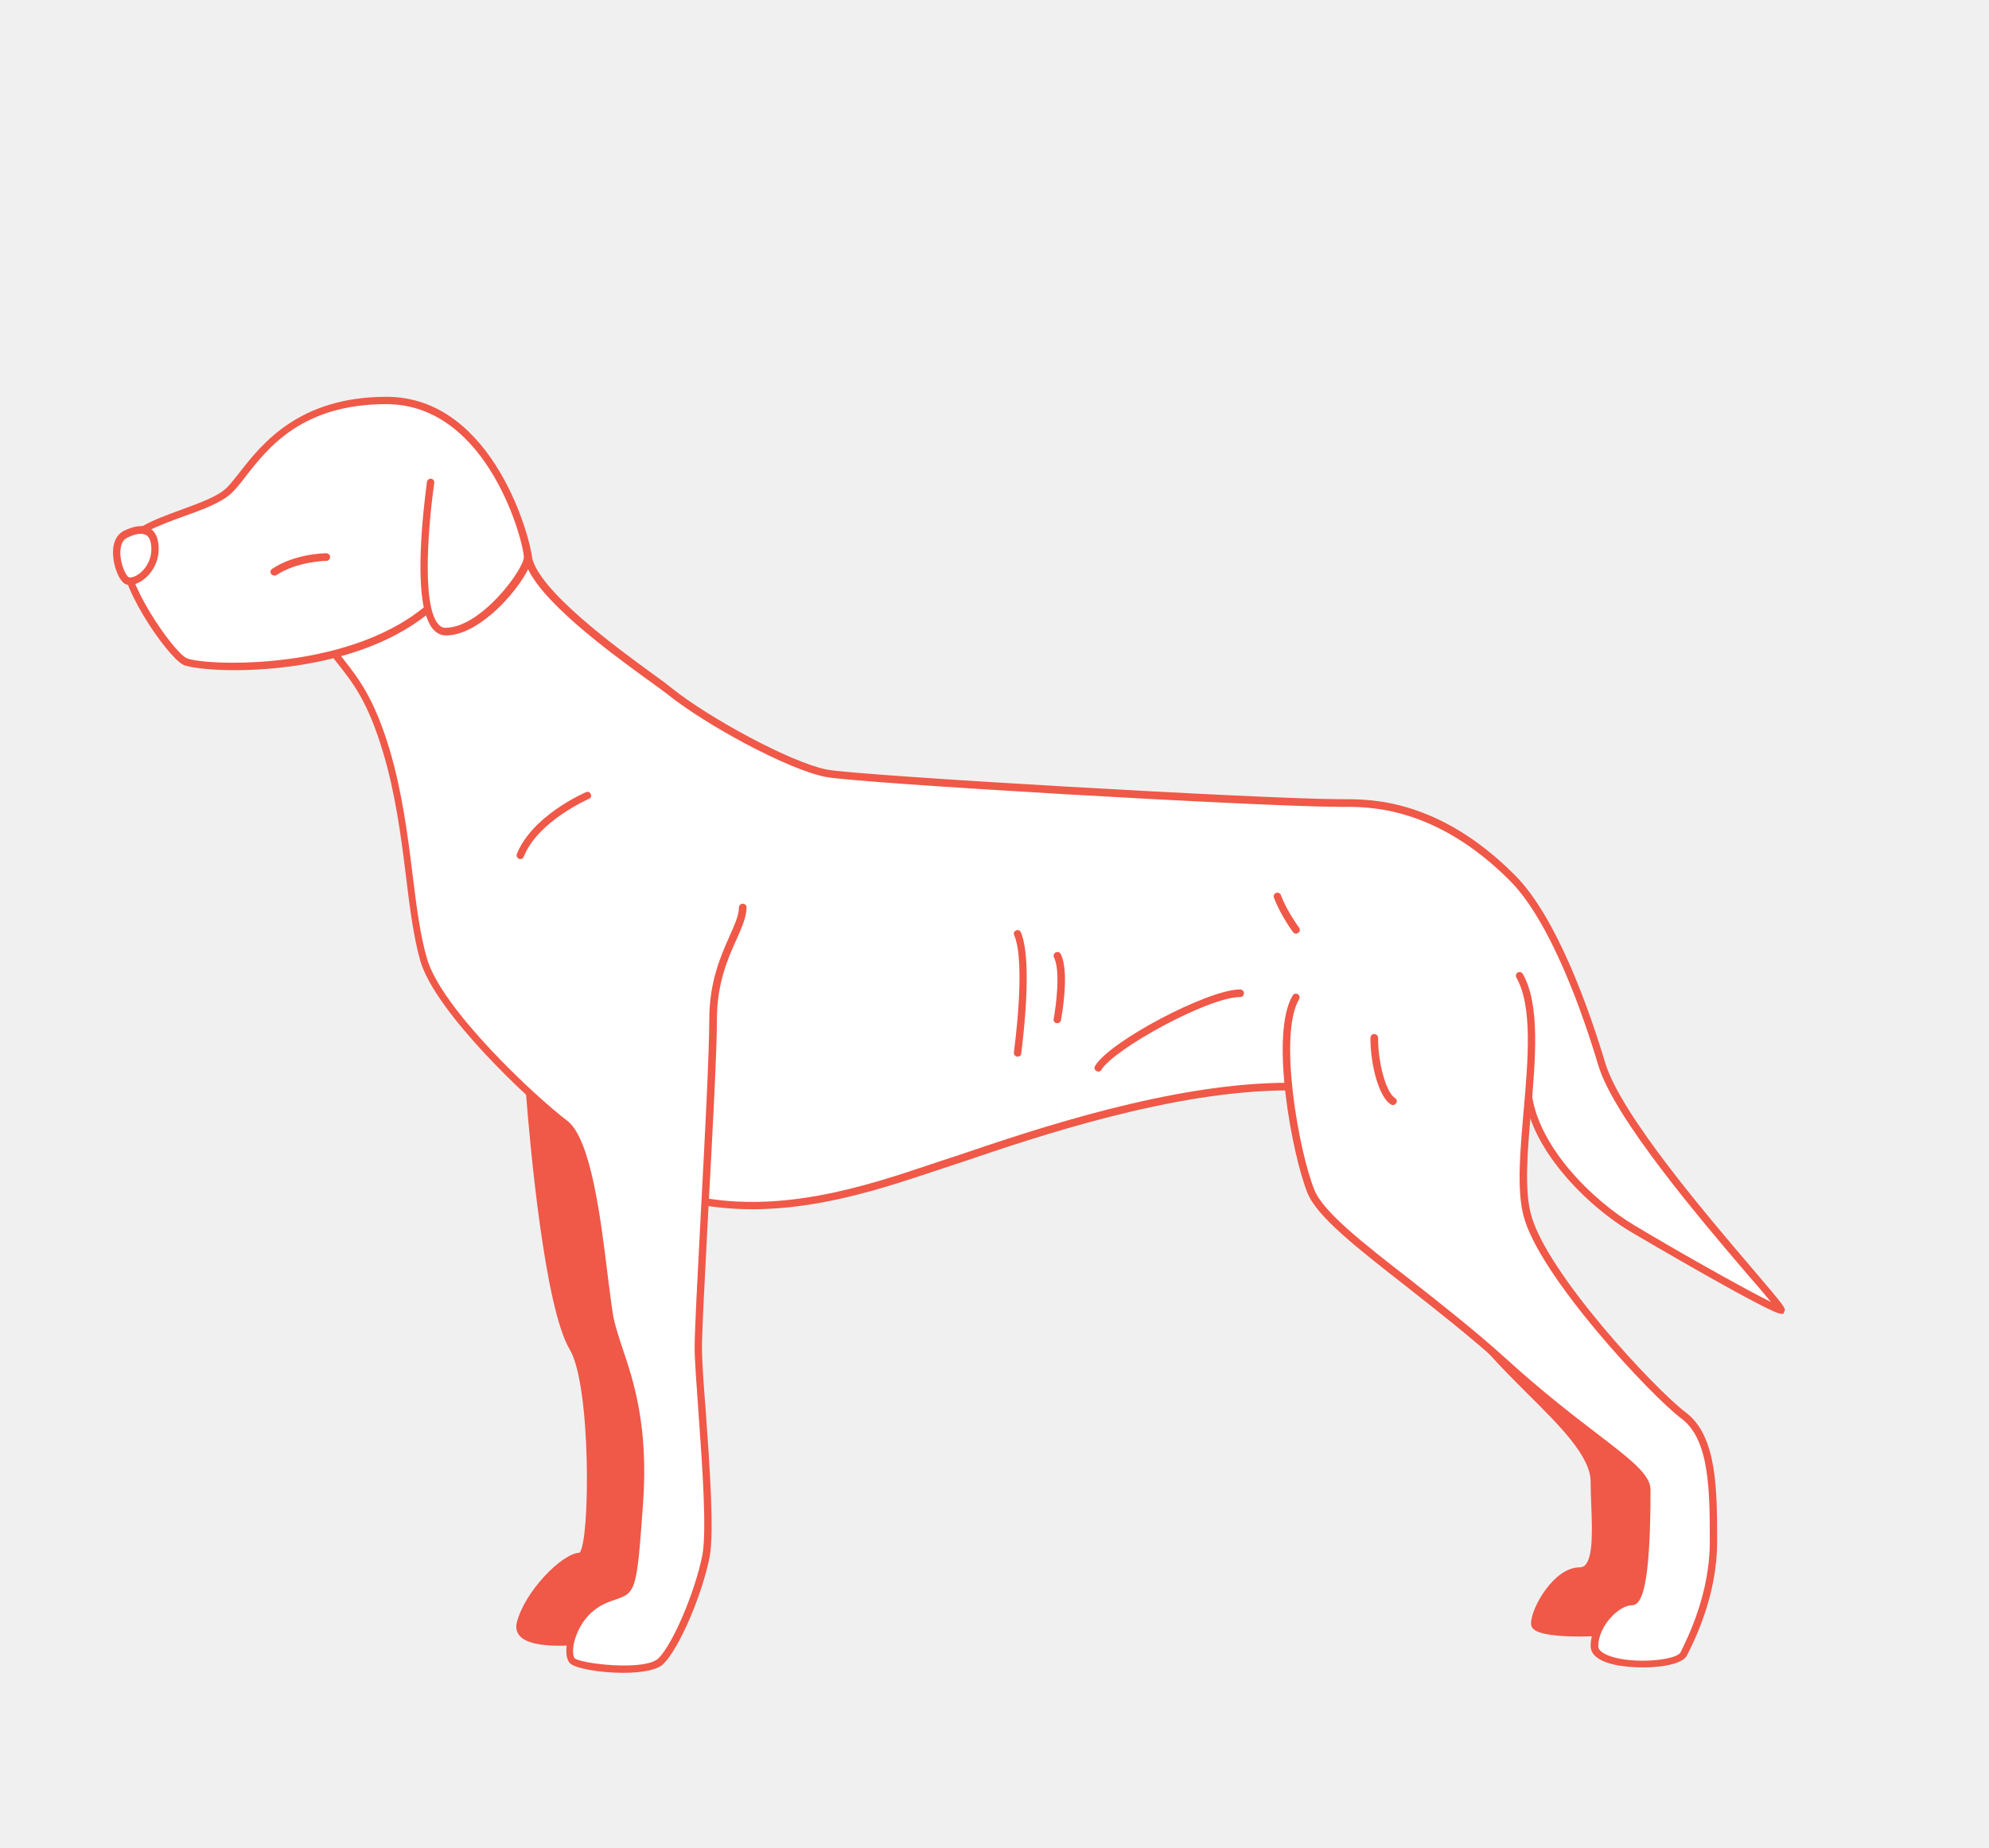
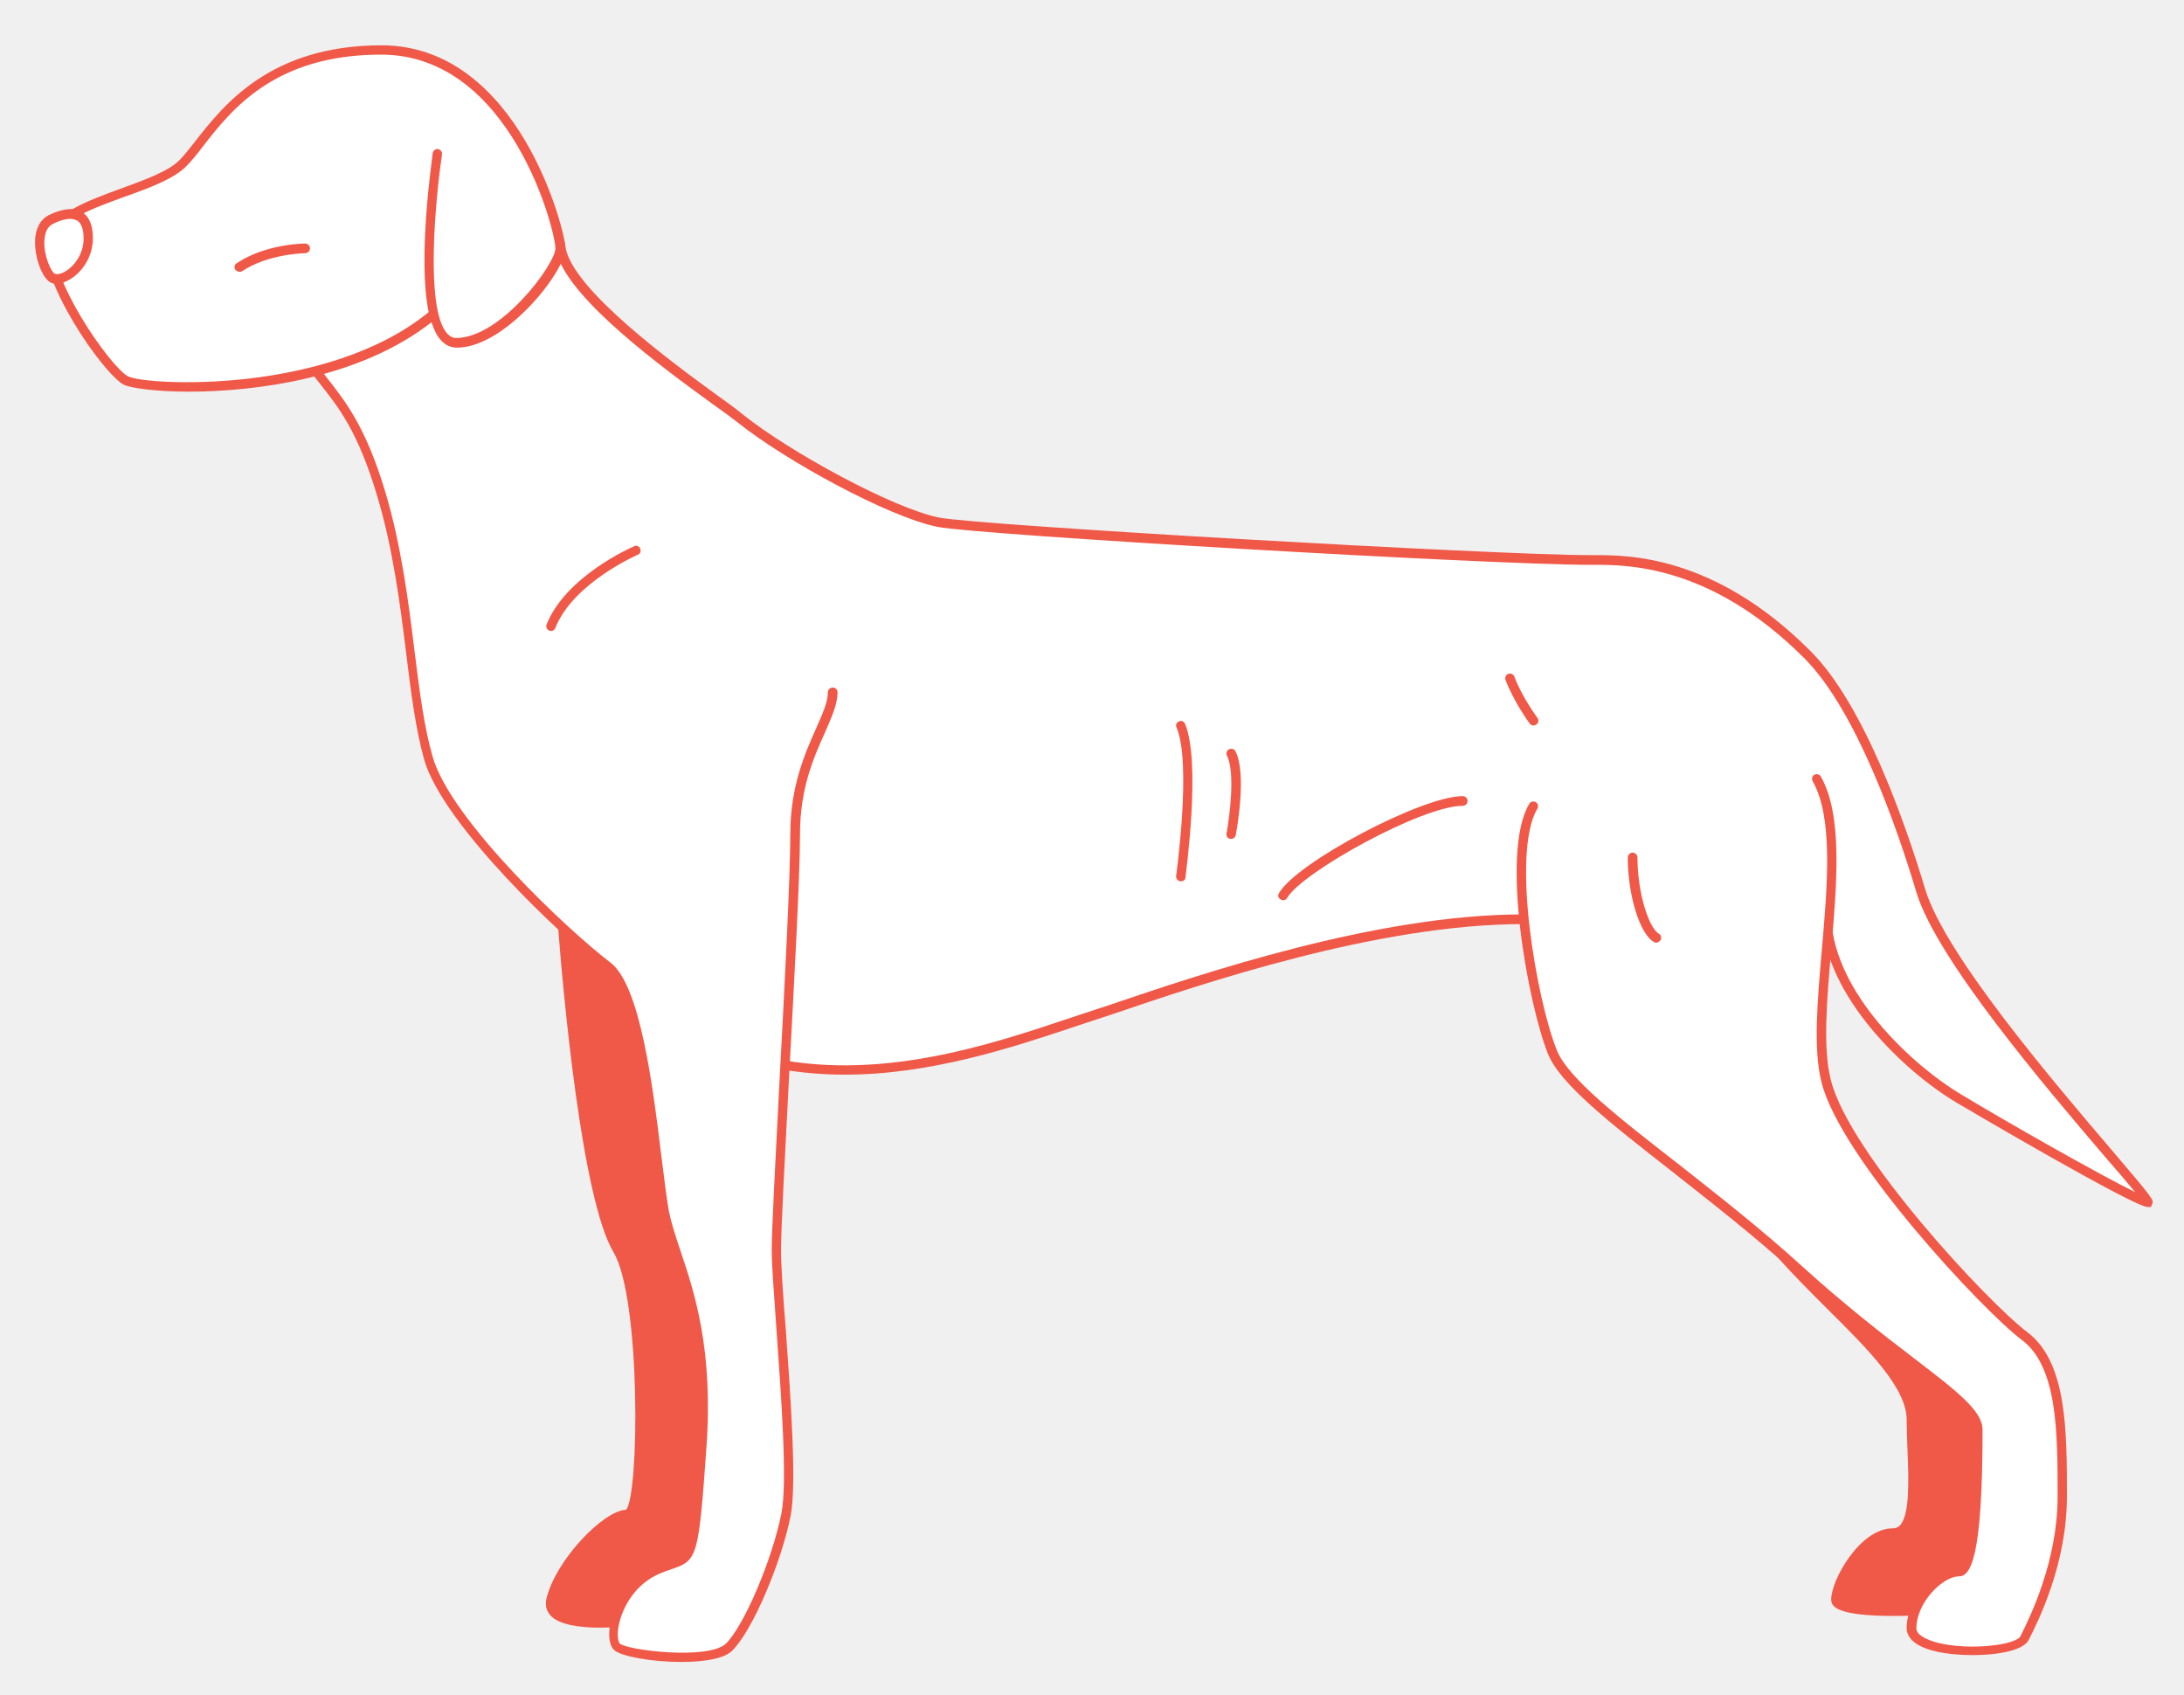
- <svg xmlns="http://www.w3.org/2000/svg" version="1.1" x="0px" y="0px" viewBox="0 213.633 624.225 579.817" style="enable-background:new 0 0 2000 1080;">
+ <svg xmlns="http://www.w3.org/2000/svg" version="1.1" x="0px" y="0px" viewBox="26.785 326.952 541.124 419.796" style="enable-background:new 0 0 2000 1080;">
  <style type="text/css">
	.st0{fill:#FFFFFF;}
	.st1{fill:#F05848;}
</style>
  <g id="Layer_2" />
  <g id="Layer_3" />
  <g id="Layer_4" />
  <g id="Layer_5" />
  <g id="Layer_6" />
  <g transform="matrix(1, 0, 0, 1, -705.1024, -0.920303)">
    <path class="st0" d="M920.8,590.7c29.5,7,58.7-3.5,79.8-10.5c21.1-7,69-24.6,108.8-24.6l5.4-24.4c0,0-167.2-57.9-181.2-50.6 C919.7,487.9,920.8,590.7,920.8,590.7z" />
    <path class="st1" d="M941.2,594.1c-6.8,0-13.7-0.7-20.7-2.3c-0.6-0.1-1-0.8-0.9-1.4c0.1-0.6,0.8-1,1.4-0.9 c27.9,6.7,56-2.7,76.5-9.6l2.7-0.9c1.8-0.6,3.9-1.3,6.1-2c23.3-7.9,66.6-22.6,103.1-22.6c0.6,0,1.2,0.5,1.2,1.2 c0,0.6-0.5,1.2-1.2,1.2c-36.1,0-79.2,14.6-102.4,22.5c-2.2,0.7-4.2,1.4-6.1,2l-2.7,0.9C982.6,587.4,962.5,594.1,941.2,594.1z" />
    <path class="st1" d="M871.3,557.9c1.8,23.4,6.5,67.9,13.5,79.6c7,11.7,7,65.5,2.3,65.5c-4.7,0-16.4,11.7-18.7,21.1 s25.7,4.7,25.7,4.7s18.7-2.3,18.7-35.1c0-32.8-9.4-112.3-9.4-112.3l-23.4-30.4L871.3,557.9z" />
    <path class="st1" d="M880.6,731.1c-5.1,0-10.2-0.7-12.3-3c-1.1-1.2-1.4-2.7-1-4.3c2.4-9.6,14.1-21.7,19.7-21.9 c3.3-3.5,3.7-52.4-3.1-63.8c-7.9-13.2-12.5-64.6-13.7-80.1l-0.1-0.6l10.3-8.1l24.3,31.6l0,0.3c0.1,0.8,9.4,80,9.4,112.5 c0,33.4-18.9,36.2-19.7,36.3C893.1,730.1,886.8,731.1,880.6,731.1z M872.5,558.4c2.5,31.4,7.3,68.4,13.3,78.4 c6.7,11.2,7.1,59.2,3.3,65.9c-0.6,1.1-1.4,1.4-1.9,1.4c-4,0-15.4,11.3-17.6,20.2c-0.3,1.2,0.1,1.8,0.4,2.2c3.3,3.6,18.4,2,24,1.1 c0.8-0.1,17.7-2.7,17.7-34c0-31.3-8.7-106.3-9.3-111.9l-22.5-29.2L872.5,558.4z" />
    <path class="st1" d="M1172.9,638.2c13.8,15.6,32.5,29.7,32.5,41.4s2.3,28.1-4.7,28.1s-14,11.7-14,16.4s28.1,2.3,28.1,2.3 s9.5,2.3,11.7-30.4c2.3-35.1-23.4-35.1-30.4-39.8C1189,651.5,1172.9,638.2,1172.9,638.2z" />
    <path class="st1" d="M1201,728.2c-6.3,0-12.6-0.5-14.6-2.3c-0.7-0.6-0.8-1.3-0.8-1.8c0-4.9,7.2-17.6,15.2-17.6 c0.7,0,1.3-0.2,1.8-0.7c2.5-2.6,2.2-11.2,1.9-18.8c-0.1-2.5-0.2-5.1-0.2-7.4c0-7.9-9.6-17.5-19.8-27.6c-4.2-4.2-8.5-8.5-12.5-13 l1.6-1.7c0.2,0.1,16.2,13.3,23.1,17.9c1.3,0.9,3.4,1.6,5.8,2.4c10.1,3.5,27.1,9.4,25.1,38.4c-1.4,20.5-5.7,27.8-9.1,30.3 c-1.8,1.3-3.3,1.3-3.8,1.2C1212.6,727.8,1206.8,728.2,1201,728.2z M1186.2,650.3c11,11,20.4,20.4,20.4,29.3 c0,2.3,0.1,4.8,0.2,7.3c0.3,8.8,0.6,17.2-2.6,20.5c-0.9,1-2.1,1.5-3.5,1.5c-6.3,0-12.9,11.3-12.9,15.2c0.7,1.7,13.3,2.3,26.8,1.2 l0.2,0l0.2,0l0,0c0,0,1,0.1,2.3-0.9c2.4-1.9,6.6-8.1,8-28.4c1.8-27.2-13.5-32.5-23.6-36c-2.6-0.9-4.8-1.7-6.3-2.7 C1193,655.6,1189.6,653,1186.2,650.3z" />
    <path class="st0" d="M938.6,499.4c0,7-9.4,16.4-9.4,35.1c0,18.7-4.7,91.3-4.7,103s4.7,53.8,2.3,65.5s-9.4,28.1-14,32.8 c-4.7,4.7-25.7,2.3-28.1,0s0-14,9.4-18.7c9.4-4.7,9.4,2.3,11.7-30.4s-7-46.8-9.4-58.5s-4.7-53.8-14-60.8 c-9.4-7-39.8-35.1-44.5-51.5c-4.7-16.4-4.7-42.1-11.7-65.5c-7-23.4-14-25.7-21.1-37.4l65.5-23.4c2.3,13.3,37.2,36.3,44.5,42.1 c11.7,9.4,37.4,23.4,49.1,25.7c9.7,1.9,137,9.4,161.5,9.4c7,0,29.2-1.2,53.8,23.4c14,14,24.5,46.4,28.1,58.5 c7,23.4,58.5,77.2,56.2,77.2s-35.1-18.7-46.8-25.7c-11.7-7-31.8-25.2-32.8-44.5" />
    <path class="st1" d="M900.7,739.6c-7.3,0-15.1-1.4-16.7-3c-1.1-1.1-1.4-3.3-1-6c0.8-4.7,4-11.3,10.7-14.6 c1.8-0.9,3.2-1.4,4.4-1.8c4.6-1.5,4.8-1.6,6.7-27.7c1.7-24.1-3-38.1-6.4-48.3c-1.2-3.7-2.3-6.8-2.9-9.9 c-0.6-2.9-1.2-7.8-1.9-13.3c-2-16.7-5.1-41.8-11.7-46.8c-10.5-7.9-40.2-35.9-44.9-52.1c-2.1-7.4-3.3-16.7-4.5-26.6 c-1.5-12.2-3.3-26-7.2-38.9c-4.8-16-9.5-21.8-14.4-28c-2.1-2.7-4.4-5.5-6.6-9.2l-0.7-1.2l68.2-24.4l0.2,1.4 c1.9,10.5,26.3,28.4,38,36.9c2.7,1.9,4.8,3.5,6,4.5c11.5,9.2,37.1,23.2,48.6,25.5c9.6,1.9,137.7,9.3,161.3,9.3l0.9,0 c8.2,0,29.8-0.2,53.7,23.8c13.3,13.3,23.5,42.7,28.4,59c4.9,16.2,31.8,47.7,46.3,64.7c10.4,12.2,10.4,12.3,9.9,13.3l-0.3,0.7 l-0.8,0c-3.3,0-43.2-23.4-47.4-25.9c-12.9-7.7-32.4-26.2-33.3-45.4c0-0.6,0.5-1.2,1.1-1.2c0.7-0.1,1.2,0.5,1.2,1.1 c0.9,18.3,19.8,36.1,32.2,43.5c11.4,6.9,34.5,20,43.1,24.2c-1.8-2.2-4.6-5.5-7.5-8.8c-14.6-17.1-41.7-48.9-46.7-65.5 c-4.8-16.1-14.9-45.1-27.8-58c-23.3-23.3-44.2-23.1-52.1-23.1l-0.9,0c-24.7,0-151.6-7.4-161.7-9.4c-12.1-2.4-37.9-16.5-49.7-26 c-1.3-1-3.3-2.5-6-4.4c-12.4-9-35.1-25.6-38.6-37.1L807,413.4c1.9,3,3.8,5.4,5.6,7.7c4.8,6.1,9.9,12.4,14.8,28.8 c3.9,13.1,5.7,27,7.2,39.3c1.2,9.8,2.4,19,4.5,26.2c4.5,15.7,33.7,43.1,44,50.9c7.4,5.6,10.5,30.3,12.7,48.4 c0.7,5.5,1.3,10.3,1.8,13.2c0.6,2.9,1.6,6,2.8,9.6c3.5,10.4,8.3,24.6,6.5,49.2c-1.9,26.6-2.2,27.7-8.3,29.8 c-1.1,0.4-2.5,0.8-4.1,1.6c-5.9,2.9-8.7,8.8-9.4,12.9c-0.4,2.5,0.1,3.7,0.3,4c1.7,1.7,22.2,4.2,26.4,0 c4.5-4.5,11.4-20.7,13.7-32.2c1.5-7.6,0-28.4-1.2-45.1c-0.6-8.7-1.2-16.2-1.2-20.2c0-5.2,0.9-21.9,1.9-41.3 c1.3-24,2.7-51.3,2.7-61.7c0-11.9,3.7-20.1,6.4-26.2c1.6-3.6,2.9-6.5,2.9-8.9c0-0.6,0.5-1.2,1.2-1.2s1.2,0.5,1.2,1.2 c0,2.9-1.4,6-3.1,9.9c-2.8,6.2-6.2,13.9-6.2,25.2c0,10.5-1.5,37.8-2.8,61.8c-1,19.3-1.9,36-1.9,41.2c0,3.9,0.5,11.4,1.2,20 c1.2,16.9,2.7,37.9,1.2,45.8c-2.4,12-9.5,28.5-14.4,33.4C911.5,738.8,906.2,739.6,900.7,739.6z" />
    <path class="st0" d="M1111.8,527.5c-7,11.7,0,49.1,4.7,60.8c4.7,11.7,35.1,30.4,60.8,53.8s44.5,32.8,44.5,39.8 c0,7,0,35.1-4.7,35.1s-11.7,7-11.7,14c0,7,25.7,7,28.1,2.3c2.3-4.7,9.4-18.7,9.4-35.1c0-16.4,0-32.8-9.4-39.8 c-9.4-7-44.5-44.5-49.1-63.2c-4.7-18.7,7-58.5-2.3-74.9" />
    <path class="st1" d="M1220.8,737.9c-3.3,0-6.6-0.3-9.2-0.9c-6.1-1.4-7.3-4-7.3-5.8c0-7.5,7.5-15.2,12.9-15.2 c0.4-0.1,3.5-1.8,3.5-33.9c0-3.5-6.5-8.5-16.3-16c-7.6-5.8-17-13.1-27.8-22.9c-10-9.1-20.8-17.5-30.3-25 c-15.6-12.2-27.9-21.8-30.9-29.3c-4.8-12-11.9-49.8-4.6-61.9c0.3-0.6,1.1-0.7,1.6-0.4c0.6,0.3,0.7,1.1,0.4,1.6 c-6.6,11.1-0.1,47.7,4.8,59.8c2.7,6.9,15.4,16.8,30.2,28.3c9.5,7.5,20.4,16,30.4,25.1c10.7,9.7,20.1,17,27.7,22.8 c11.1,8.5,17.2,13.2,17.2,17.9c0,32-3,36.3-5.9,36.3c-3.9,0-10.5,6.4-10.5,12.9c0,1.4,2,2.7,5.5,3.6c7.9,1.9,19.2,0.5,20.3-1.7 c2.3-4.6,9.2-18.5,9.2-34.6c0-15.8,0-32.2-8.9-38.8c-9.7-7.3-44.9-45-49.6-63.8c-2.1-8.3-1-20.3,0.1-33 c1.4-16.1,2.8-32.7-2.3-41.6c-0.3-0.6-0.1-1.3,0.4-1.6c0.6-0.3,1.3-0.1,1.6,0.4c5.5,9.6,4,26.6,2.6,43 c-1.1,12.5-2.1,24.3-0.1,32.2c4.6,18.4,39.2,55.4,48.7,62.5c9.8,7.4,9.8,24.3,9.8,40.7c0,16.7-7.1,30.9-9.5,35.6 C1233.2,736.7,1227,737.9,1220.8,737.9z" />
    <path class="st0" d="M840.3,366c0,0-7,46.8,4.7,46.8s25.7-18.7,25.7-23.4c0-4.7-11.7-49.1-44.5-49.1s-42.1,21.1-49.1,28.1 s-30.4,9.4-32.8,18.7c-2.3,9.4,14,32.8,18.7,35.1c4.7,2.3,50.1,5,75.8-16.1" />
    <path class="st1" d="M778.7,424.9c-8.3,0-14.4-0.9-16.1-1.7c-5.1-2.6-21.8-26.6-19.3-36.4c1.5-6,10.3-9.2,18.8-12.3 c5.7-2.1,11.6-4.2,14.3-7c1.2-1.2,2.5-2.9,4-4.8c6.9-8.8,18.5-23.6,46-23.6c34.1,0,45.6,46.2,45.6,50.3 c0,5.7-14.9,24.6-26.9,24.6c-1.6,0-3-0.7-4.1-2c-0.9-1-1.6-2.5-2.2-4.3C821.2,421.5,795.4,424.9,778.7,424.9z M826.3,341.4 c-26.4,0-37.1,13.7-44.1,22.7c-1.5,2-2.9,3.7-4.2,5c-3.1,3.1-9,5.3-15.2,7.5c-7.9,2.9-16.1,5.8-17.3,10.7 c-2.2,8.7,13.8,31.6,18.1,33.8c4.6,2.3,49.4,4.6,74.5-15.9c-2.8-13.4,0.9-38.2,1-39.4c0.1-0.6,0.7-1.1,1.3-1 c0.6,0.1,1.1,0.7,1,1.3c-1.5,10.2-4.3,37.9,1.2,44.3c0.7,0.8,1.4,1.2,2.3,1.2c11.1,0,24.6-18.3,24.6-22.2 C869.6,385.5,858.6,341.4,826.3,341.4z" />
    <path class="st0" d="M744.4,382.4c4.7-2.3,9.4-2.3,9.4,4.7s-7,11.7-9.4,9.4C742,394.1,739.7,384.7,744.4,382.4z" />
    <path class="st1" d="M746,398.2c-1,0-1.8-0.3-2.4-1c-1.9-1.9-3.5-7.1-2.9-11.1c0.4-2.3,1.5-4,3.2-4.9c3.5-1.7,6.3-2,8.3-0.8 c1.8,1.1,2.7,3.3,2.7,6.5c0,5.2-3.4,9.3-6.7,10.7C747.4,398,746.7,398.2,746,398.2z M749.3,382.1c-1.2,0-2.7,0.4-4.4,1.3 c-1,0.5-1.7,1.6-1.9,3.1c-0.6,3.4,1,7.7,2.2,9c0.4,0.4,1.1,0.4,2.1,0c2.6-1.1,5.3-4.4,5.3-8.5c0-2.3-0.5-3.8-1.6-4.5 C750.5,382.3,750,382.1,749.3,382.1z" />
    <path class="st1" d="M868.4,484.2c-0.1,0-0.3,0-0.4-0.1c-0.6-0.2-0.9-0.9-0.7-1.5c4.8-12,21-19.1,21.7-19.4 c0.6-0.3,1.3,0,1.5,0.6c0.3,0.6,0,1.3-0.6,1.5c-0.2,0.1-16,7-20.4,18.1C869.3,483.9,868.9,484.2,868.4,484.2z" />
    <path class="st1" d="M1111.8,507.6c-0.4,0-0.7-0.2-0.9-0.5c-0.2-0.2-4-5.5-6-10.8c-0.2-0.6,0.1-1.3,0.7-1.5 c0.6-0.2,1.3,0.1,1.5,0.7c1.9,5.1,5.7,10.2,5.7,10.2c0.4,0.5,0.3,1.3-0.2,1.6C1112.3,507.5,1112.1,507.6,1111.8,507.6z" />
    <path class="st1" d="M1142.2,561.4c-0.2,0-0.4-0.1-0.6-0.2c-3.5-2.1-6.4-11.7-6.4-20.9c0-0.6,0.5-1.2,1.2-1.2 c0.6,0,1.2,0.5,1.2,1.2c0,8.8,2.8,17.4,5.3,18.9c0.6,0.3,0.7,1.1,0.4,1.6C1143,561.2,1142.6,561.4,1142.2,561.4z" />
    <path class="st1" d="M791.2,395.2c-0.4,0-0.7-0.2-1-0.5c-0.4-0.5-0.2-1.3,0.3-1.6c7.2-4.8,16.6-4.9,17-4.9c0.6,0,1.2,0.5,1.2,1.2 c0,0.6-0.5,1.2-1.2,1.2c-0.1,0-9.1,0.1-15.7,4.5C791.6,395.2,791.4,395.2,791.2,395.2z" />
    <path class="st1" d="M1024.5,546.2c-0.1,0-0.1,0-0.2,0c-0.6-0.1-1.1-0.7-1-1.3c0-0.3,3.9-27.9,0.1-36.8c-0.3-0.6,0-1.3,0.6-1.5 c0.6-0.3,1.3,0,1.5,0.6c4,9.5,0.2,36.9,0.1,38.1C1025.6,545.8,1025.1,546.2,1024.5,546.2z" />
    <path class="st1" d="M1036.9,535.7c-0.1,0-0.1,0-0.2,0c-0.6-0.1-1.1-0.7-0.9-1.4c0.7-3.9,2.2-15,0.1-19.2 c-0.3-0.6-0.1-1.3,0.5-1.6c0.6-0.3,1.3-0.1,1.6,0.5c2.9,5.7,0.2,20,0.1,20.6C1038,535.3,1037.5,535.7,1036.9,535.7z" />
    <path class="st1" d="M1049.8,550.9c-0.2,0-0.4-0.1-0.6-0.2c-0.6-0.3-0.8-1-0.4-1.6c4.4-7.6,35.4-24,45.5-24 c0.6,0,1.2,0.5,1.2,1.2s-0.5,1.2-1.2,1.2c-10.1,0-39.7,16.4-43.5,22.8C1050.6,550.7,1050.2,550.9,1049.8,550.9z" />
  </g>
</svg>
